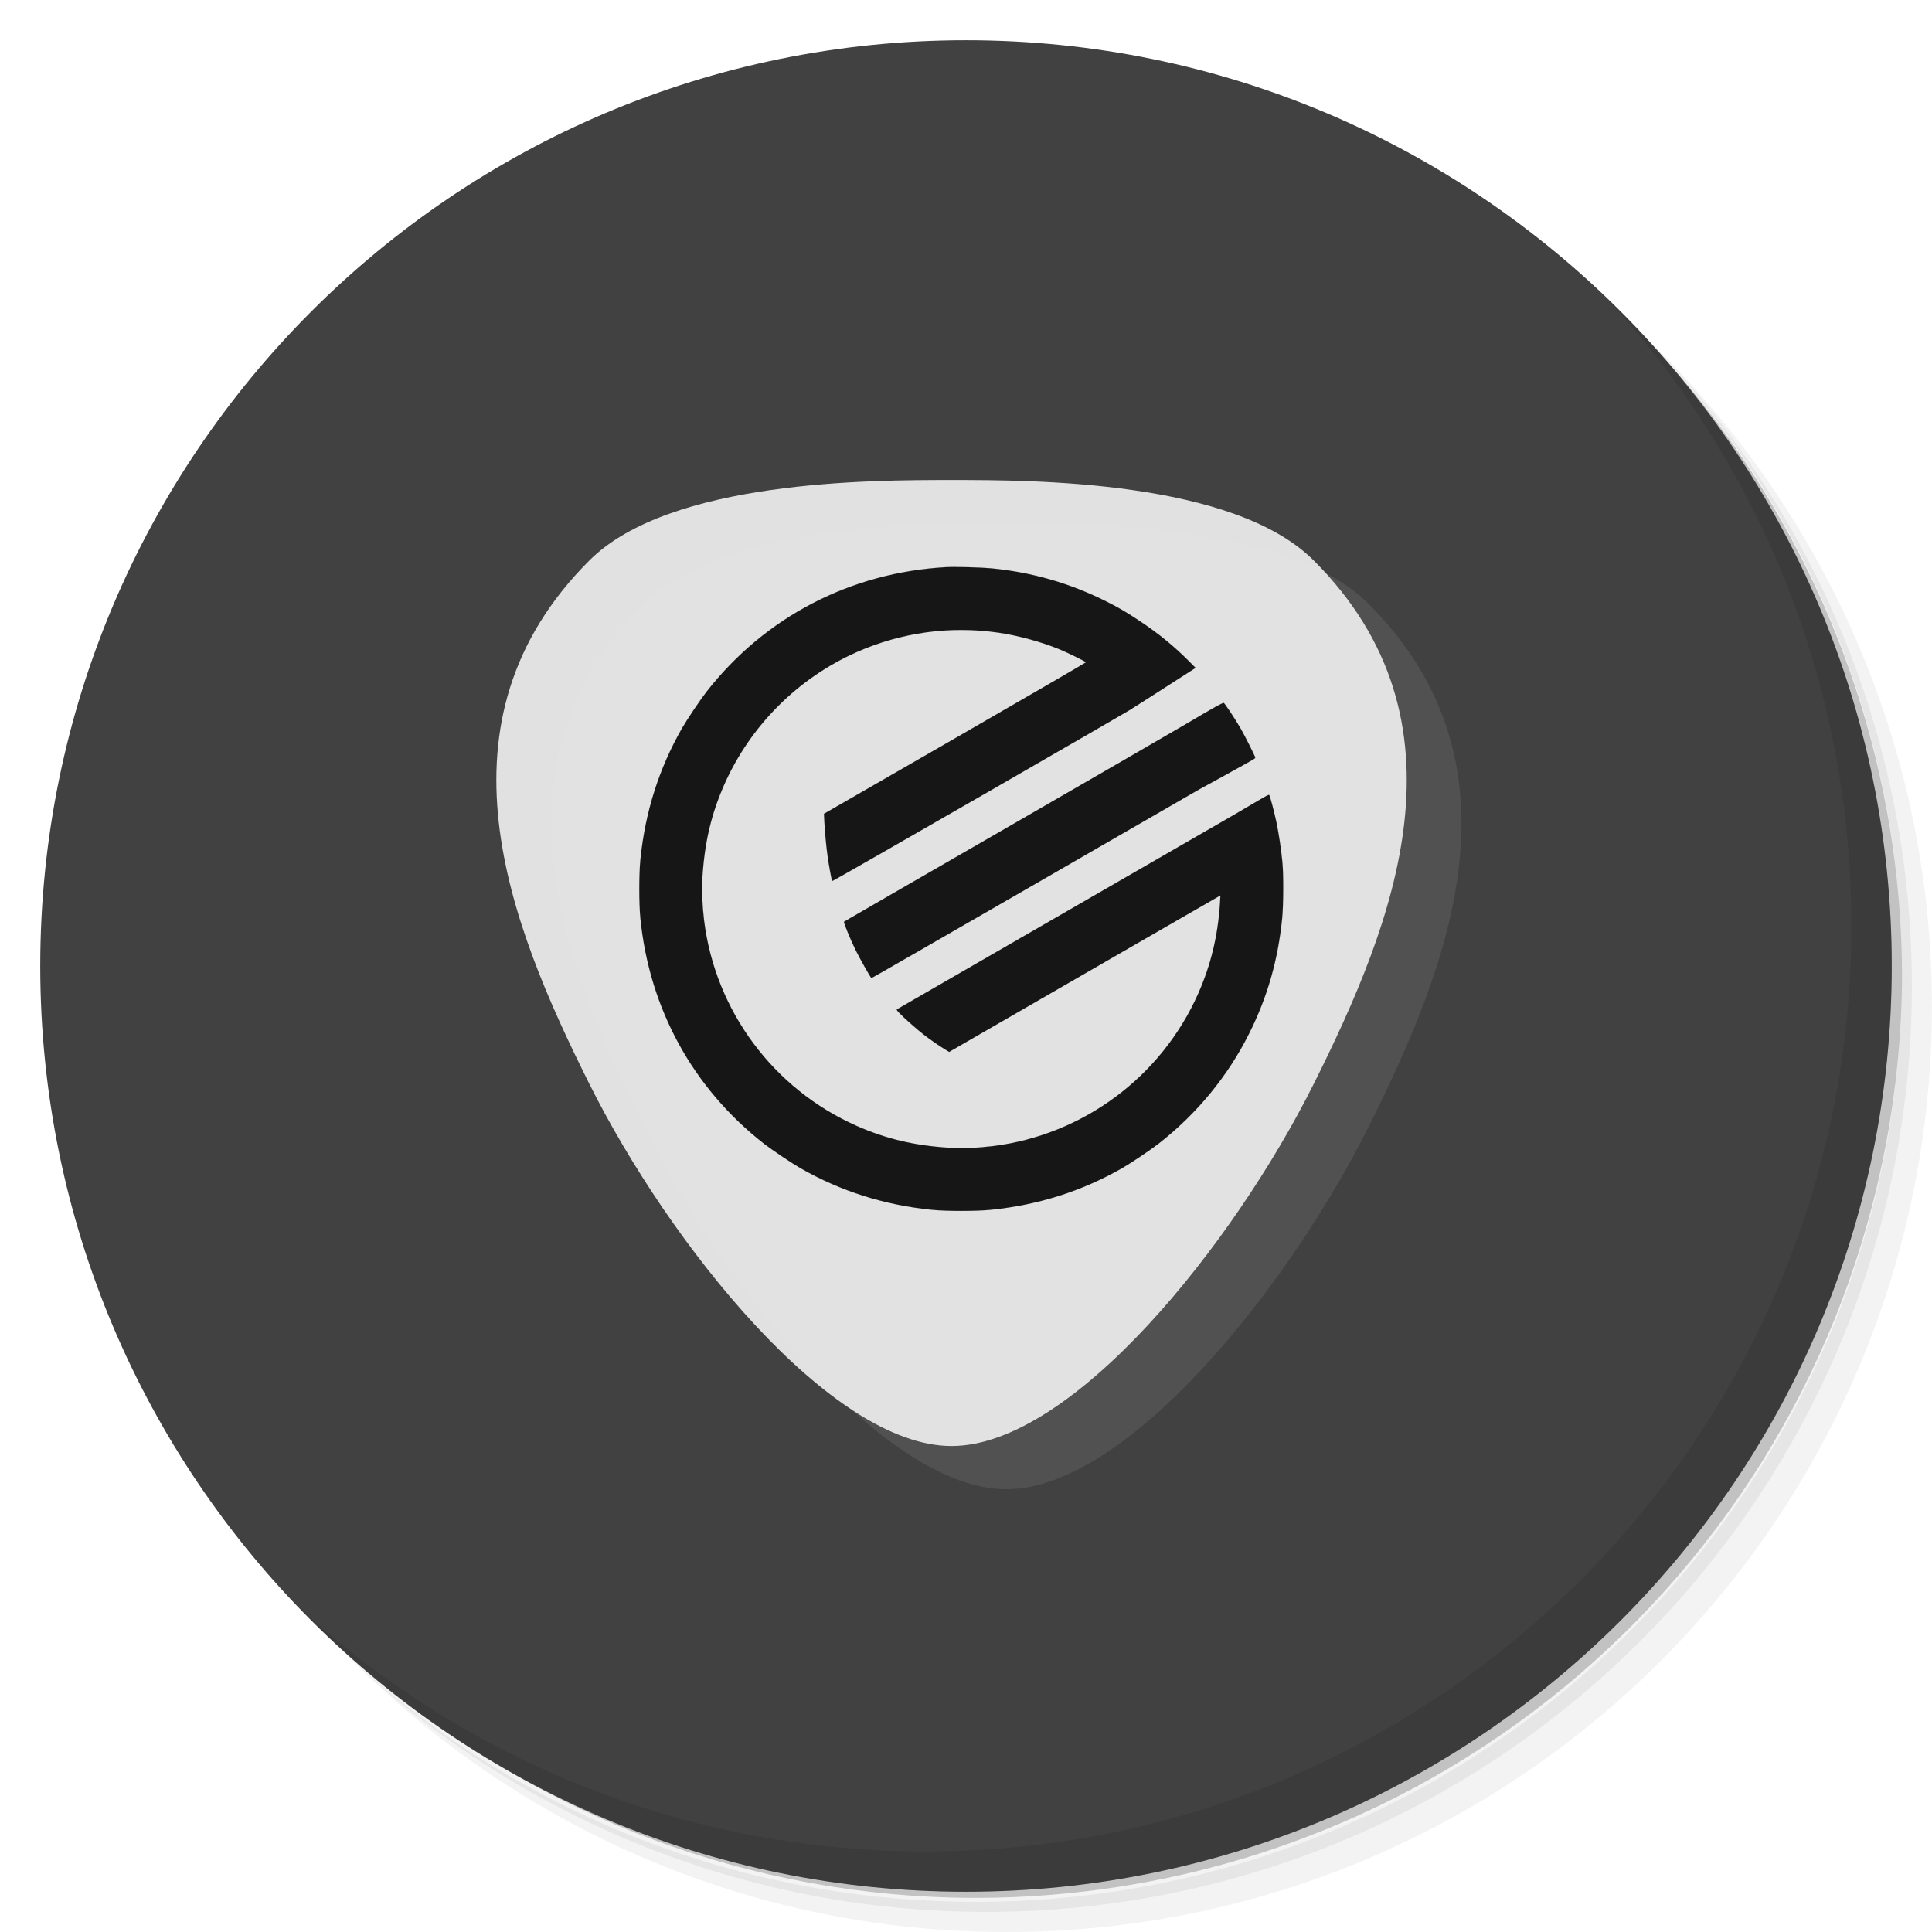
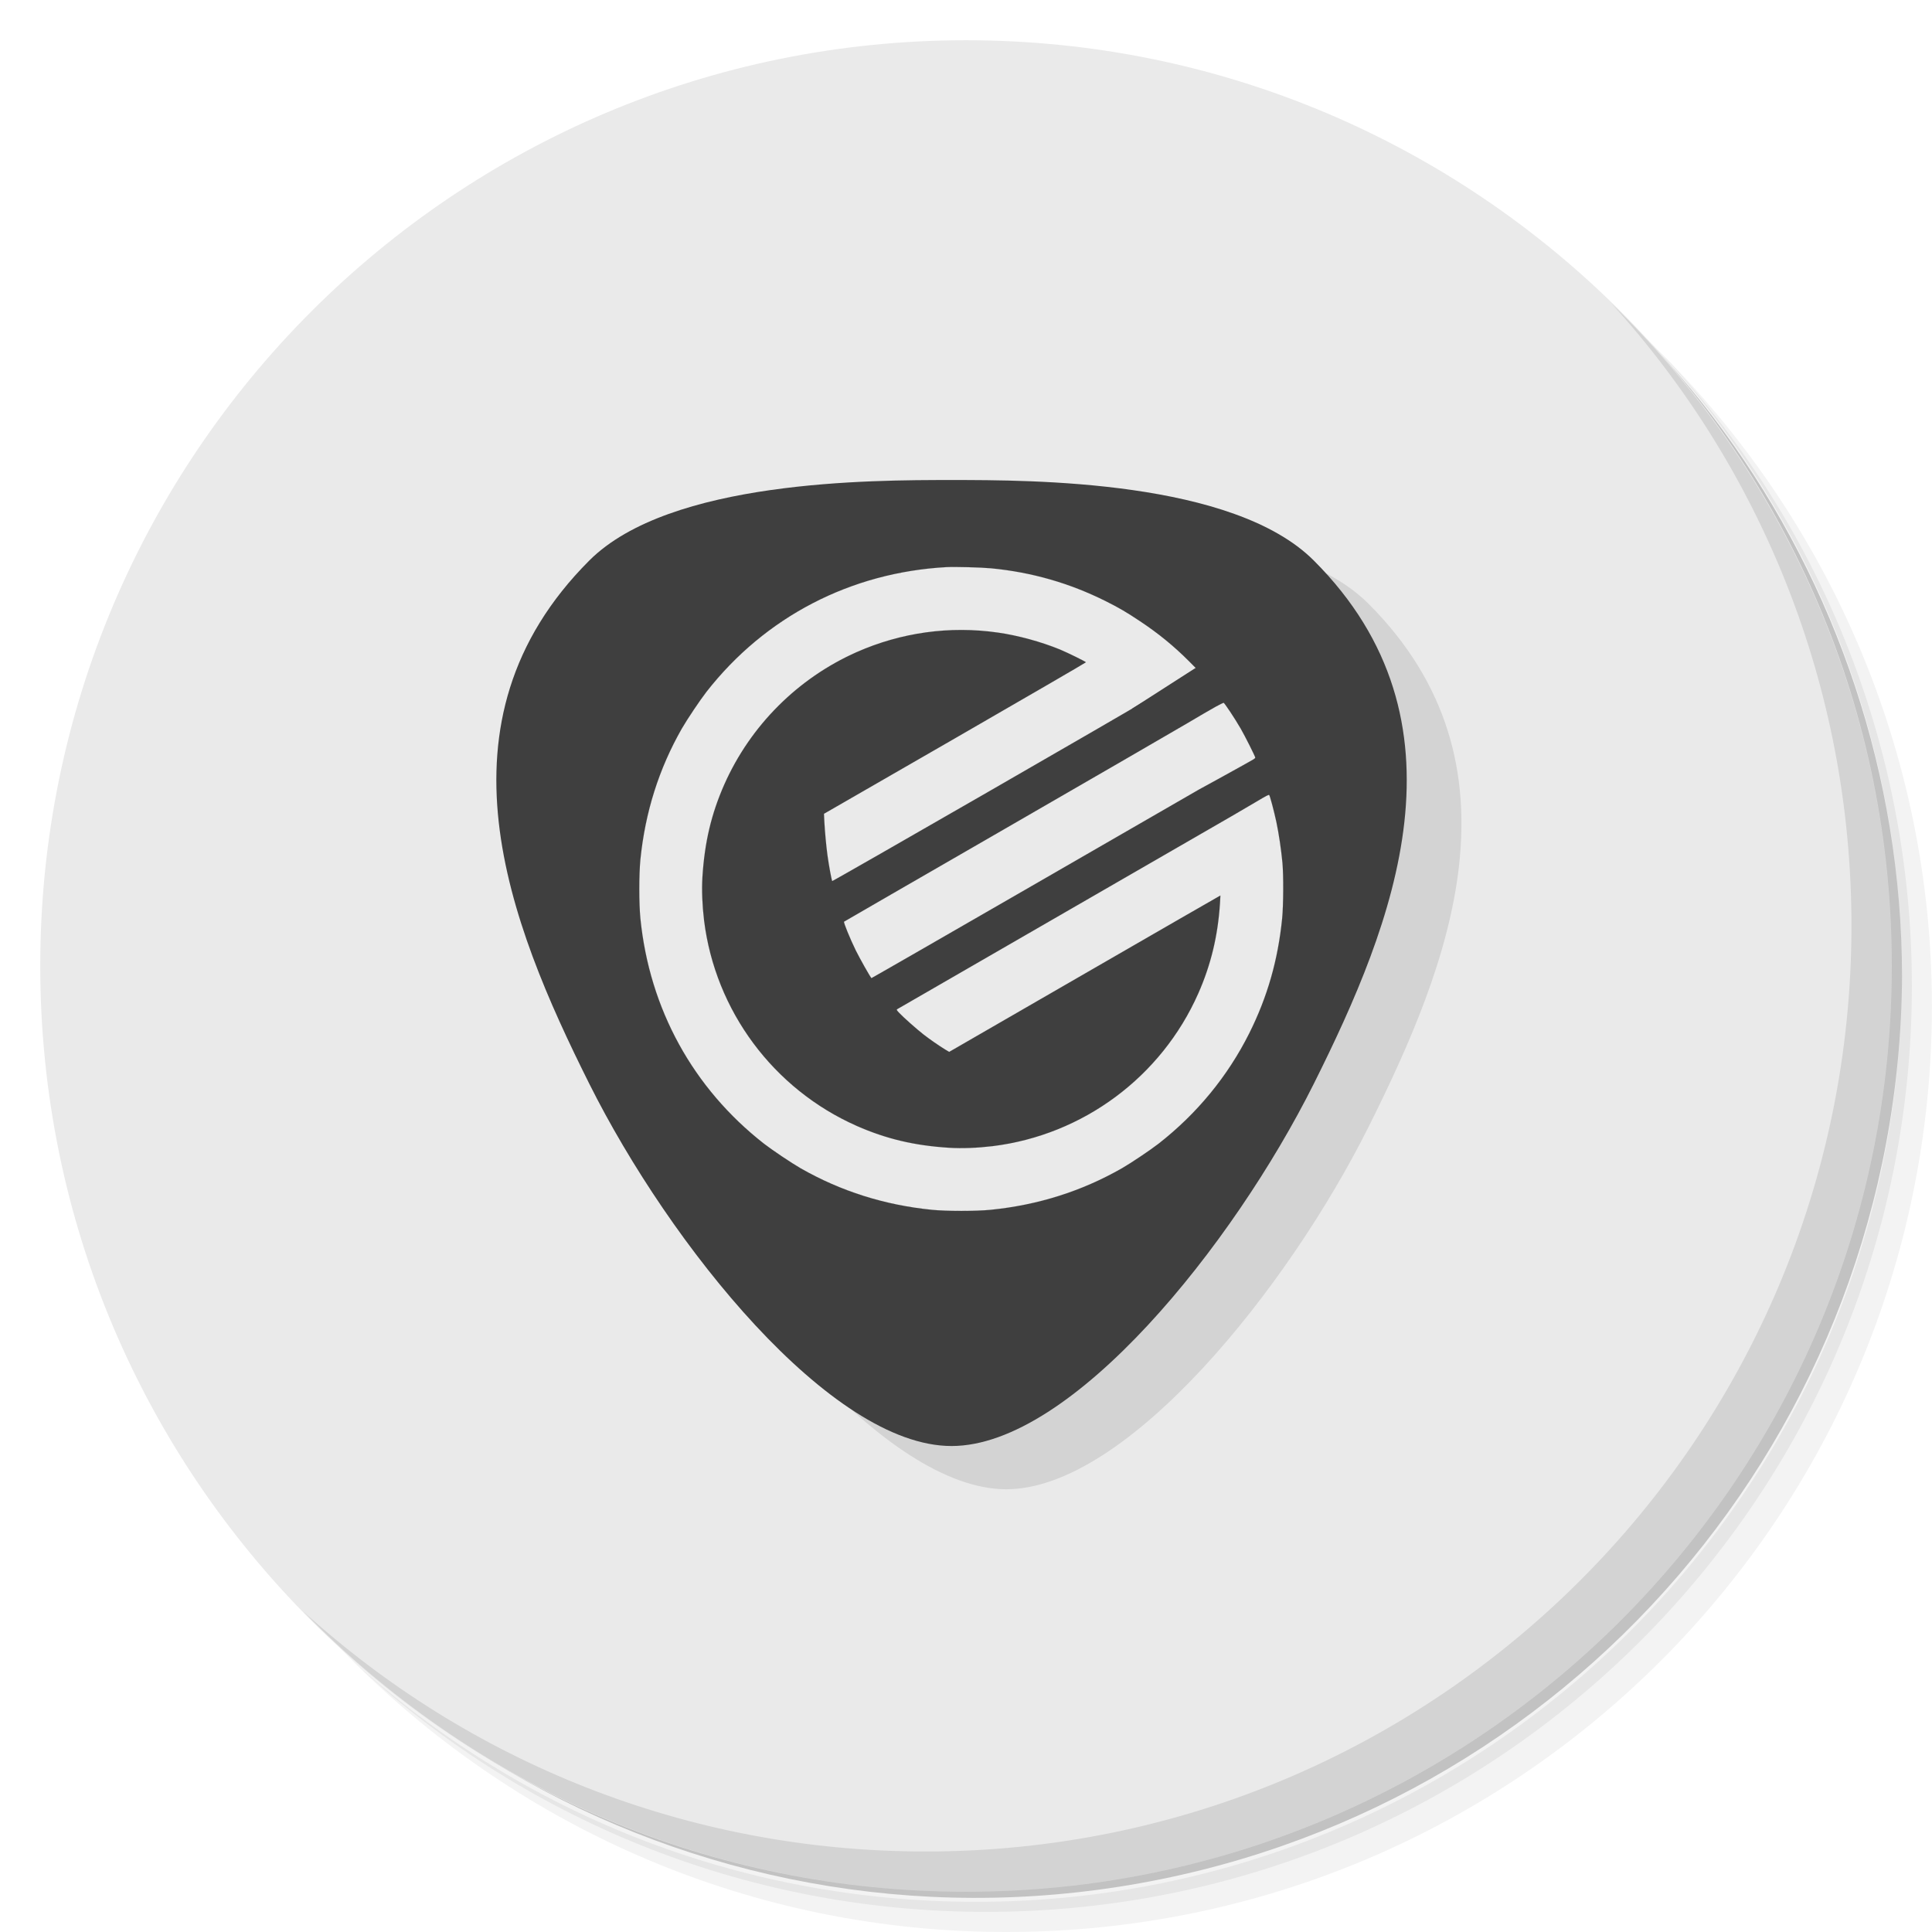
<svg xmlns="http://www.w3.org/2000/svg" version="1.1" id="svg2" viewBox="0 0 48 48">
  <defs id="defs4">
    <linearGradient gradientTransform="matrix(0,-1,1,0,-1.5e-6,48)" gradientUnits="userSpaceOnUse" x2="47" x1="1" id="linearGradient3764">
      <stop id="stop7" style="stop-color:#292929;stop-opacity:1" />
      <stop id="stop9" style="stop-color:#333333;stop-opacity:1" offset="1" />
    </linearGradient>
    <clipPath id="clipPath-399217841">
      <g id="g12" transform="translate(0,-1004.362)">
        <path id="path14" style="fill:#1890d0" transform="matrix(15.33333,0,0,11.5,415,878.8622)" d="m -24 13 c 0 1.105 -0.672 2 -1.5 2 -0.828 0 -1.5 -0.895 -1.5 -2 0 -1.105 0.672 -2 1.5 -2 0.828 0 1.5 0.895 1.5 2 z" />
      </g>
    </clipPath>
    <clipPath id="clipPath-406565723">
      <g id="g17" transform="translate(0,-1004.362)">
        <path id="path19" style="fill:#1890d0" transform="matrix(15.33333,0,0,11.5,415,878.8622)" d="m -24 13 c 0 1.105 -0.672 2 -1.5 2 -0.828 0 -1.5 -0.895 -1.5 -2 0 -1.105 0.672 -2 1.5 -2 0.828 0 1.5 0.895 1.5 2 z" />
      </g>
    </clipPath>
    <clipPath id="clipPath-817735736">
      <g id="g12-3" transform="translate(0,-1004.362)">
        <path id="path14-9" style="fill:#1890d0" transform="matrix(15.33333,0,0,11.5,415,878.8622)" d="m -24,13 c 0,1.105 -0.672,2 -1.5,2 -0.828,0 -1.5,-0.895 -1.5,-2 0,-1.105 0.672,-2 1.5,-2 0.828,0 1.5,0.895 1.5,2 z" />
      </g>
    </clipPath>
    <clipPath id="clipPath-823433458">
      <g id="g17-0" transform="translate(0,-1004.362)">
        <path id="path19-5" style="fill:#1890d0" transform="matrix(15.33333,0,0,11.5,415,878.8622)" d="m -24,13 c 0,1.105 -0.672,2 -1.5,2 -0.828,0 -1.5,-0.895 -1.5,-2 0,-1.105 0.672,-2 1.5,-2 0.828,0 1.5,0.895 1.5,2 z" />
      </g>
    </clipPath>
    <clipPath id="clipPath-823433458-6">
      <g id="g17-2" transform="translate(0,-1004.362)">
        <path id="path19-6" style="fill:#1890d0" transform="matrix(15.33333,0,0,11.5,415,878.8622)" d="m -24,13 c 0,1.105 -0.672,2 -1.5,2 -0.828,0 -1.5,-0.895 -1.5,-2 0,-1.105 0.672,-2 1.5,-2 0.828,0 1.5,0.895 1.5,2 z" />
      </g>
    </clipPath>
    <linearGradient gradientTransform="matrix(0,-1,1,0,-1.5e-6,48)" gradientUnits="userSpaceOnUse" x2="47" x1="1" id="linearGradient3764-5">
      <stop id="stop7-9" style="stop-color:#e4e4e4;stop-opacity:1" />
      <stop id="stop9-0" style="stop-color:#eee;stop-opacity:1" offset="1" />
    </linearGradient>
  </defs>
  <g id="g21">
    <path id="path23" style="opacity:0.05" d="m 36.31 5 c 5.859 4.062 9.688 10.831 9.688 18.5 c 0 12.426 -10.07 22.5 -22.5 22.5 c -7.669 0 -14.438 -3.828 -18.5 -9.688 c 1.037 1.822 2.306 3.499 3.781 4.969 c 4.085 3.712 9.514 5.969 15.469 5.969 c 12.703 0 23 -10.298 23 -23 c 0 -5.954 -2.256 -11.384 -5.969 -15.469 c -1.469 -1.475 -3.147 -2.744 -4.969 -3.781 z m 4.969 3.781 c 3.854 4.113 6.219 9.637 6.219 15.719 c 0 12.703 -10.297 23 -23 23 c -6.081 0 -11.606 -2.364 -15.719 -6.219 c 4.16 4.144 9.883 6.719 16.219 6.719 c 12.703 0 23 -10.298 23 -23 c 0 -6.335 -2.575 -12.06 -6.719 -16.219 z" />
    <path id="path25" style="opacity:0.1" d="m 41.28 8.781 c 3.712 4.085 5.969 9.514 5.969 15.469 c 0 12.703 -10.297 23 -23 23 c -5.954 0 -11.384 -2.256 -15.469 -5.969 c 4.113 3.854 9.637 6.219 15.719 6.219 c 12.703 0 23 -10.298 23 -23 c 0 -6.081 -2.364 -11.606 -6.219 -15.719 z" />
    <path id="path27" style="opacity:0.2" d="m 31.25 2.375 c 8.615 3.154 14.75 11.417 14.75 21.13 c 0 12.426 -10.07 22.5 -22.5 22.5 c -9.708 0 -17.971 -6.135 -21.12 -14.75 a 23 23 0 0 0 44.875 -7 a 23 23 0 0 0 -16 -21.875 z" />
  </g>
-   <g id="g26" style="fill:#414141;fill-opacity:1">
-     <path id="path28" style="fill:#414141;fill-opacity:1" d="M 24,1 C 36.703,1 47,11.297 47,24 47,36.703 36.703,47 24,47 11.297,47 1,36.703 1,24 1,11.297 11.297,1 24,1 Z" />
+   <g id="g26" style="fill:#eaeaea;fill-opacity:1">
+     <path id="path28" style="fill:#eaeaea;fill-opacity:1" d="M 24,1 C 36.703,1 47,11.297 47,24 47,36.703 36.703,47 24,47 11.297,47 1,36.703 1,24 1,11.297 11.297,1 24,1 Z" />
  </g>
  <g id="g57" style="fill:#000000;fill-opacity:1">
    <path id="path59" style="opacity:0.1;fill:#000000;fill-opacity:1" d="m 40.03 7.531 c 3.712 4.084 5.969 9.514 5.969 15.469 0 12.703 -10.297 23 -23 23 c -5.954 0 -11.384 -2.256 -15.469 -5.969 4.178 4.291 10.01 6.969 16.469 6.969 c 12.703 0 23 -10.298 23 -23 0 -6.462 -2.677 -12.291 -6.969 -16.469 z" />
  </g>
  <g id="g45" transform="matrix(1.000218,0,0,0.9998042,-34.52891,20.36246)">
    <g clip-path="url(#clipPath-823433458-6)" id="g47">
      <g id="g49" />
    </g>
  </g>
-   <path id="path4188-7" d="m 25,13 c -2,0 -7,0 -9,2 -4,4 -2,9 0,13 2,4 6,9 9,9 3,0 7,-5 9,-9 2,-4 4,-9 0,-13 -2,-2 -7,-2 -9,-2 z" style="opacity:0.1;fill:#e1e1e1;fill-opacity:1;fill-rule:evenodd;stroke:none;stroke-width:1px;stroke-linecap:butt;stroke-linejoin:miter;stroke-opacity:1" />
-   <path id="path4188" d="m 23.641,11.926 c -2,0 -7,0 -9,2 -4,4 -2,9 0,13 2,4 6,9 9,9 3,0 7,-5 9,-9 2,-4 4,-9 0,-13 -2,-2 -7,-2 -9,-2 z" style="fill:#eaeaea;fill-opacity:0.941;fill-rule:evenodd;stroke:none;stroke-width:1px;stroke-linecap:butt;stroke-linejoin:miter;stroke-opacity:1" />
-   <g style="fill:#000000;fill-opacity:0.902;stroke:#414141;stroke-opacity:1" id="g6" transform="matrix(0.00156418,0,0,-0.00156381,15.87391,30.09366)">
-     <path style="fill:#000000;fill-opacity:0.902;stroke:#414141;stroke-opacity:1" id="path8" d="M 4885,10234 C 3362,10150 2004,9444 1073,8253 972,8123 766,7816 682,7670 317,7030 99,6340 23,5586 0,5352 0,4888 23,4654 167,3215 858,1956 1987,1073 2117,972 2424,766 2570,682 3210,317 3900,99 4654,23 c 234,-23 698,-23 932,0 754,76 1444,294 2084,659 146,84 453,290 583,391 611,477 1100,1073 1441,1754 289,578 457,1165 523,1827 20,208 23,687 4,886 -19,204 -58,466 -96,645 -39,181 -102,416 -114,428 -8,8 -38,-7 -218,-114 -43,-26 -202,-119 -353,-207 -272,-158 -5297,-3059 -5334,-3079 -17,-10 -16,-14 25,-58 60,-66 286,-266 389,-346 99,-77 246,-179 341,-237 l 67,-40 2153,1243 c 1185,684 2154,1243 2155,1242 1,-1 -2,-58 -7,-127 C 9195,4371 9084,3913 8884,3460 8298,2136 7056,1213 5620,1035 c -242,-29 -487,-39 -693,-26 -553,35 -999,141 -1467,347 -1324,586 -2247,1828 -2425,3264 -29,242 -39,487 -26,693 35,553 141,999 347,1467 415,936 1168,1689 2104,2104 707,312 1477,419 2240,310 318,-45 687,-146 985,-268 121,-50 415,-195 415,-204 0,-5 -936,-548 -2080,-1208 l -2081,-1199 6,-125 c 8,-153 30,-393 50,-537 22,-162 66,-397 75,-407 8,-8 4897,2807 4912,2828 4,6 8,7 8,3 0,-11 49,19 355,212 143,90 318,200 389,244 l 128,80 -123,124 c -241,242 -486,442 -779,637 -214,143 -335,214 -547,320 -575,287 -1174,459 -1818,521 -158,15 -574,26 -710,19 z" />
-     <path style="fill:#000000;fill-opacity:0.902;stroke:#414141;stroke-opacity:1" id="path10" d="M 9157,8014 C 9092,7978 8885,7858 8697,7746 8509,7635 7210,6883 5810,6075 4410,5268 3262,4604 3258,4601 c -11,-10 96,-272 186,-456 66,-133 227,-419 249,-441 2,-2 1162,665 2578,1482 1416,818 2597,1499 2624,1514 28,15 165,90 305,167 140,77 314,173 385,213 72,40 147,83 167,94 21,12 38,26 38,33 0,17 -162,341 -232,462 -91,158 -259,411 -272,410 -6,-1 -64,-30 -129,-65 z" />
+   <path id="path4188-7" d="m 25,13 c -2,0 -7,0 -9,2 -4,4 -2,9 0,13 2,4 6,9 9,9 3,0 7,-5 9,-9 2,-4 4,-9 0,-13 -2,-2 -7,-2 -9,-2 z" style="opacity:0.1;fill:#000000;fill-opacity:1;fill-rule:evenodd;stroke:none;stroke-width:1px;stroke-linecap:butt;stroke-linejoin:miter;stroke-opacity:1" />
+   <path id="path4188" d="m 23.641,11.926 c -2,0 -7,0 -9,2 -4,4 -2,9 0,13 2,4 6,9 9,9 3,0 7,-5 9,-9 2,-4 4,-9 0,-13 -2,-2 -7,-2 -9,-2 z" style="fill:#3f3f3f;fill-opacity:1;fill-rule:evenodd;stroke:none;stroke-width:1px;stroke-linecap:butt;stroke-linejoin:miter;stroke-opacity:1" />
+   <g style="fill:#eaeaea;fill-opacity:1;stroke:#414141;stroke-opacity:1" id="g6" transform="matrix(0.00156418,0,0,-0.00156381,15.87391,30.09366)">
+     <path style="fill:#eaeaea;fill-opacity:1;stroke:#414141;stroke-opacity:1" id="path8" d="M 4885,10234 C 3362,10150 2004,9444 1073,8253 972,8123 766,7816 682,7670 317,7030 99,6340 23,5586 0,5352 0,4888 23,4654 167,3215 858,1956 1987,1073 2117,972 2424,766 2570,682 3210,317 3900,99 4654,23 c 234,-23 698,-23 932,0 754,76 1444,294 2084,659 146,84 453,290 583,391 611,477 1100,1073 1441,1754 289,578 457,1165 523,1827 20,208 23,687 4,886 -19,204 -58,466 -96,645 -39,181 -102,416 -114,428 -8,8 -38,-7 -218,-114 -43,-26 -202,-119 -353,-207 -272,-158 -5297,-3059 -5334,-3079 -17,-10 -16,-14 25,-58 60,-66 286,-266 389,-346 99,-77 246,-179 341,-237 l 67,-40 2153,1243 c 1185,684 2154,1243 2155,1242 1,-1 -2,-58 -7,-127 C 9195,4371 9084,3913 8884,3460 8298,2136 7056,1213 5620,1035 c -242,-29 -487,-39 -693,-26 -553,35 -999,141 -1467,347 -1324,586 -2247,1828 -2425,3264 -29,242 -39,487 -26,693 35,553 141,999 347,1467 415,936 1168,1689 2104,2104 707,312 1477,419 2240,310 318,-45 687,-146 985,-268 121,-50 415,-195 415,-204 0,-5 -936,-548 -2080,-1208 l -2081,-1199 6,-125 c 8,-153 30,-393 50,-537 22,-162 66,-397 75,-407 8,-8 4897,2807 4912,2828 4,6 8,7 8,3 0,-11 49,19 355,212 143,90 318,200 389,244 l 128,80 -123,124 c -241,242 -486,442 -779,637 -214,143 -335,214 -547,320 -575,287 -1174,459 -1818,521 -158,15 -574,26 -710,19 z" />
+     <path style="fill:#eaeaea;fill-opacity:1;stroke:#414141;stroke-opacity:1" id="path10" d="M 9157,8014 C 9092,7978 8885,7858 8697,7746 8509,7635 7210,6883 5810,6075 4410,5268 3262,4604 3258,4601 c -11,-10 96,-272 186,-456 66,-133 227,-419 249,-441 2,-2 1162,665 2578,1482 1416,818 2597,1499 2624,1514 28,15 165,90 305,167 140,77 314,173 385,213 72,40 147,83 167,94 21,12 38,26 38,33 0,17 -162,341 -232,462 -91,158 -259,411 -272,410 -6,-1 -64,-30 -129,-65 z" />
  </g>
  <path style="fill:#3f3f30;fill-opacity:0" id="path3410" d="m 28.179,17.704 c 0.009,-0.002 0.017,-0.005 0.026,-0.009 8.3e-4,-0.002 0.008,-0.001 0.009,-0.002 4.17e-4,-2.36e-4 4.45e-4,-8.48e-4 6.67e-4,-0.001 -0.016,0.009 -0.032,0.019 -0.048,0.028 -3.39e-4,1.94e-4 6.37e-4,-4.59e-4 9.76e-4,-6.56e-4 0.017,-0.01 0.034,-0.02 0.052,-0.03 8.25e-4,-4.72e-4 0.002,-4.87e-4 0.003,-4.51e-4 0.019,0.005 0.002,4.63e-4 -0.049,0.028 -4.2e-5,2.2e-5 8.64e-4,-0.002 0.001,-0.003 0.051,-0.029 0.032,-0.028 0.053,-0.029 0.004,-2.2e-5 0.002,5.41e-4 0.005,0.007 0,0 -0.054,0.021 -0.054,0.021 l 0,0 c 0.005,0.007 0.007,0.005 0.003,0.007 -4.01e-4,1.45e-4 -0.002,6.54e-4 -0.001,4.37e-4 0.12,-0.071 0.004,-0.003 -0.004,0.004 -0.03,0.021 0.155,-0.094 -0.006,0.004 -0.004,-2.84e-4 -0.007,0.002 -0.01,0.003 -0.009,0.003 -0.017,0.006 -0.026,0.008 0,0 0.046,-0.035 0.046,-0.035 z" />
-   <path style="fill:#e2e2e2;fill-opacity:1;fill-rule:evenodd" d="m 29.96,16.43 -1.841,1.181 0.06,0.093 1.841,-1.181 -0.06,-0.093 z" id="rect4192" />
+   <path style="fill:#3f3f3f;fill-opacity:1;fill-rule:evenodd" d="m 29.96,16.43 -1.841,1.181 0.06,0.093 1.841,-1.181 -0.06,-0.093 z" id="rect4192" />
</svg>
